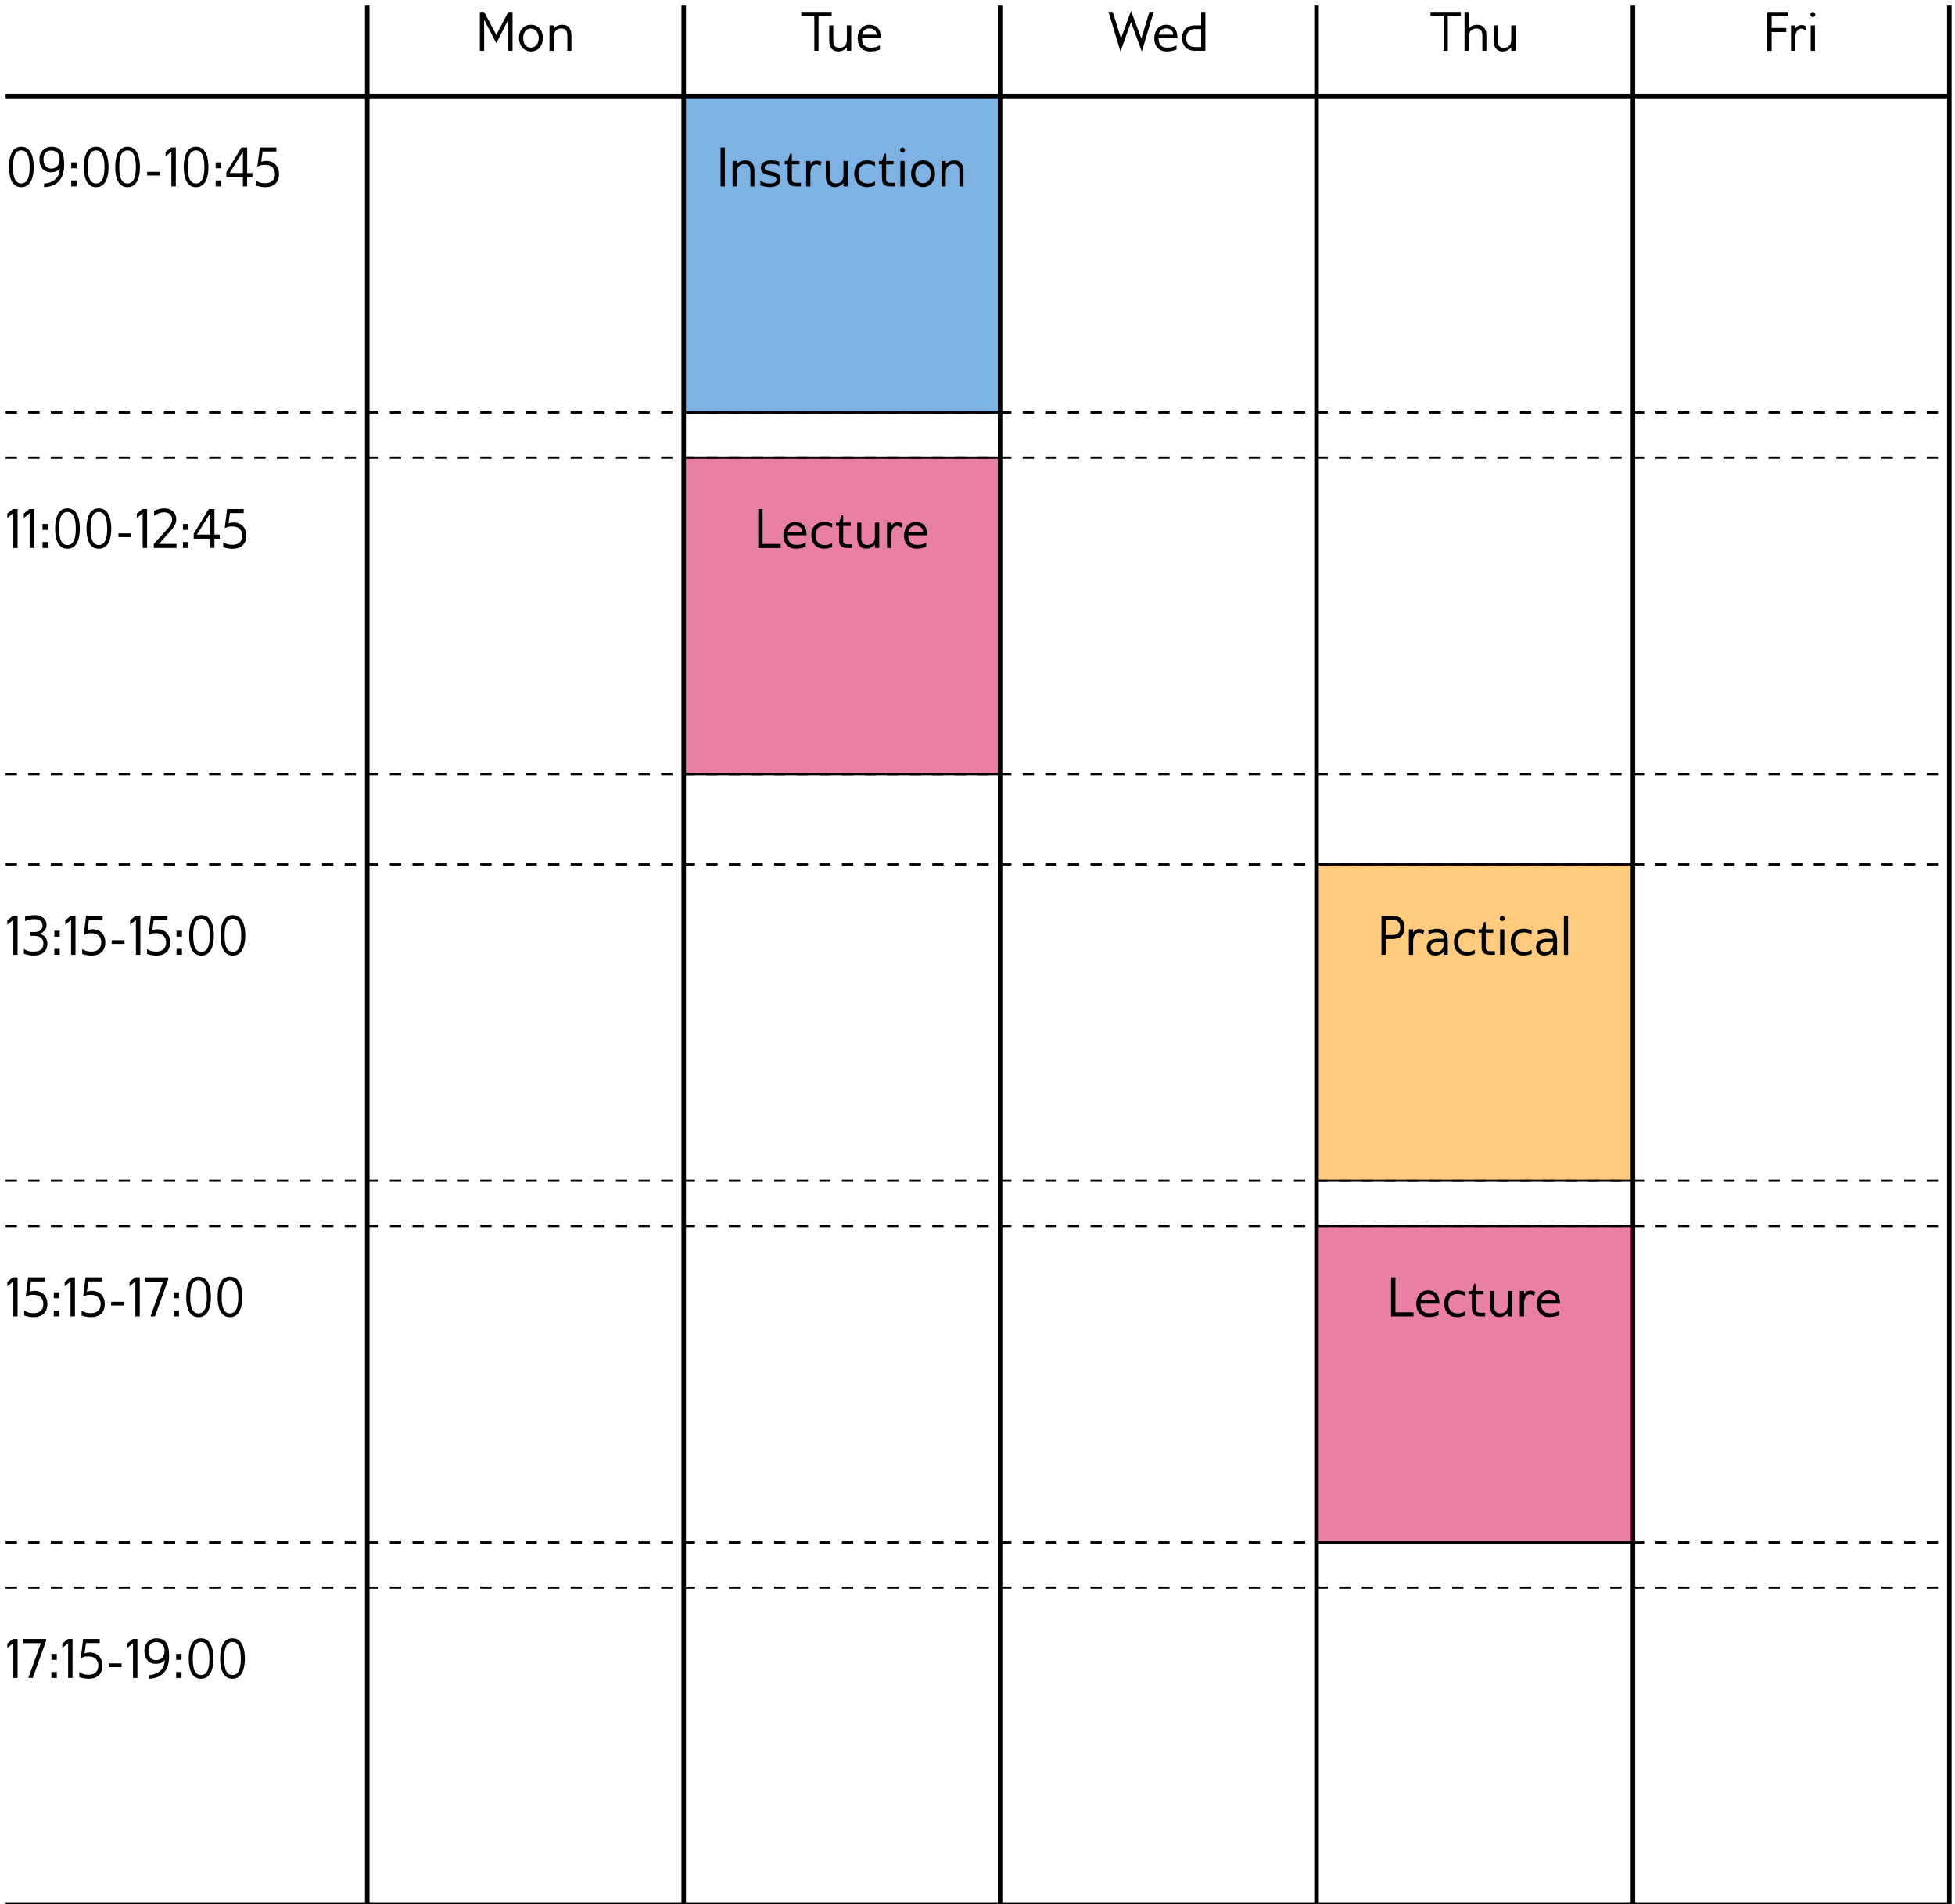
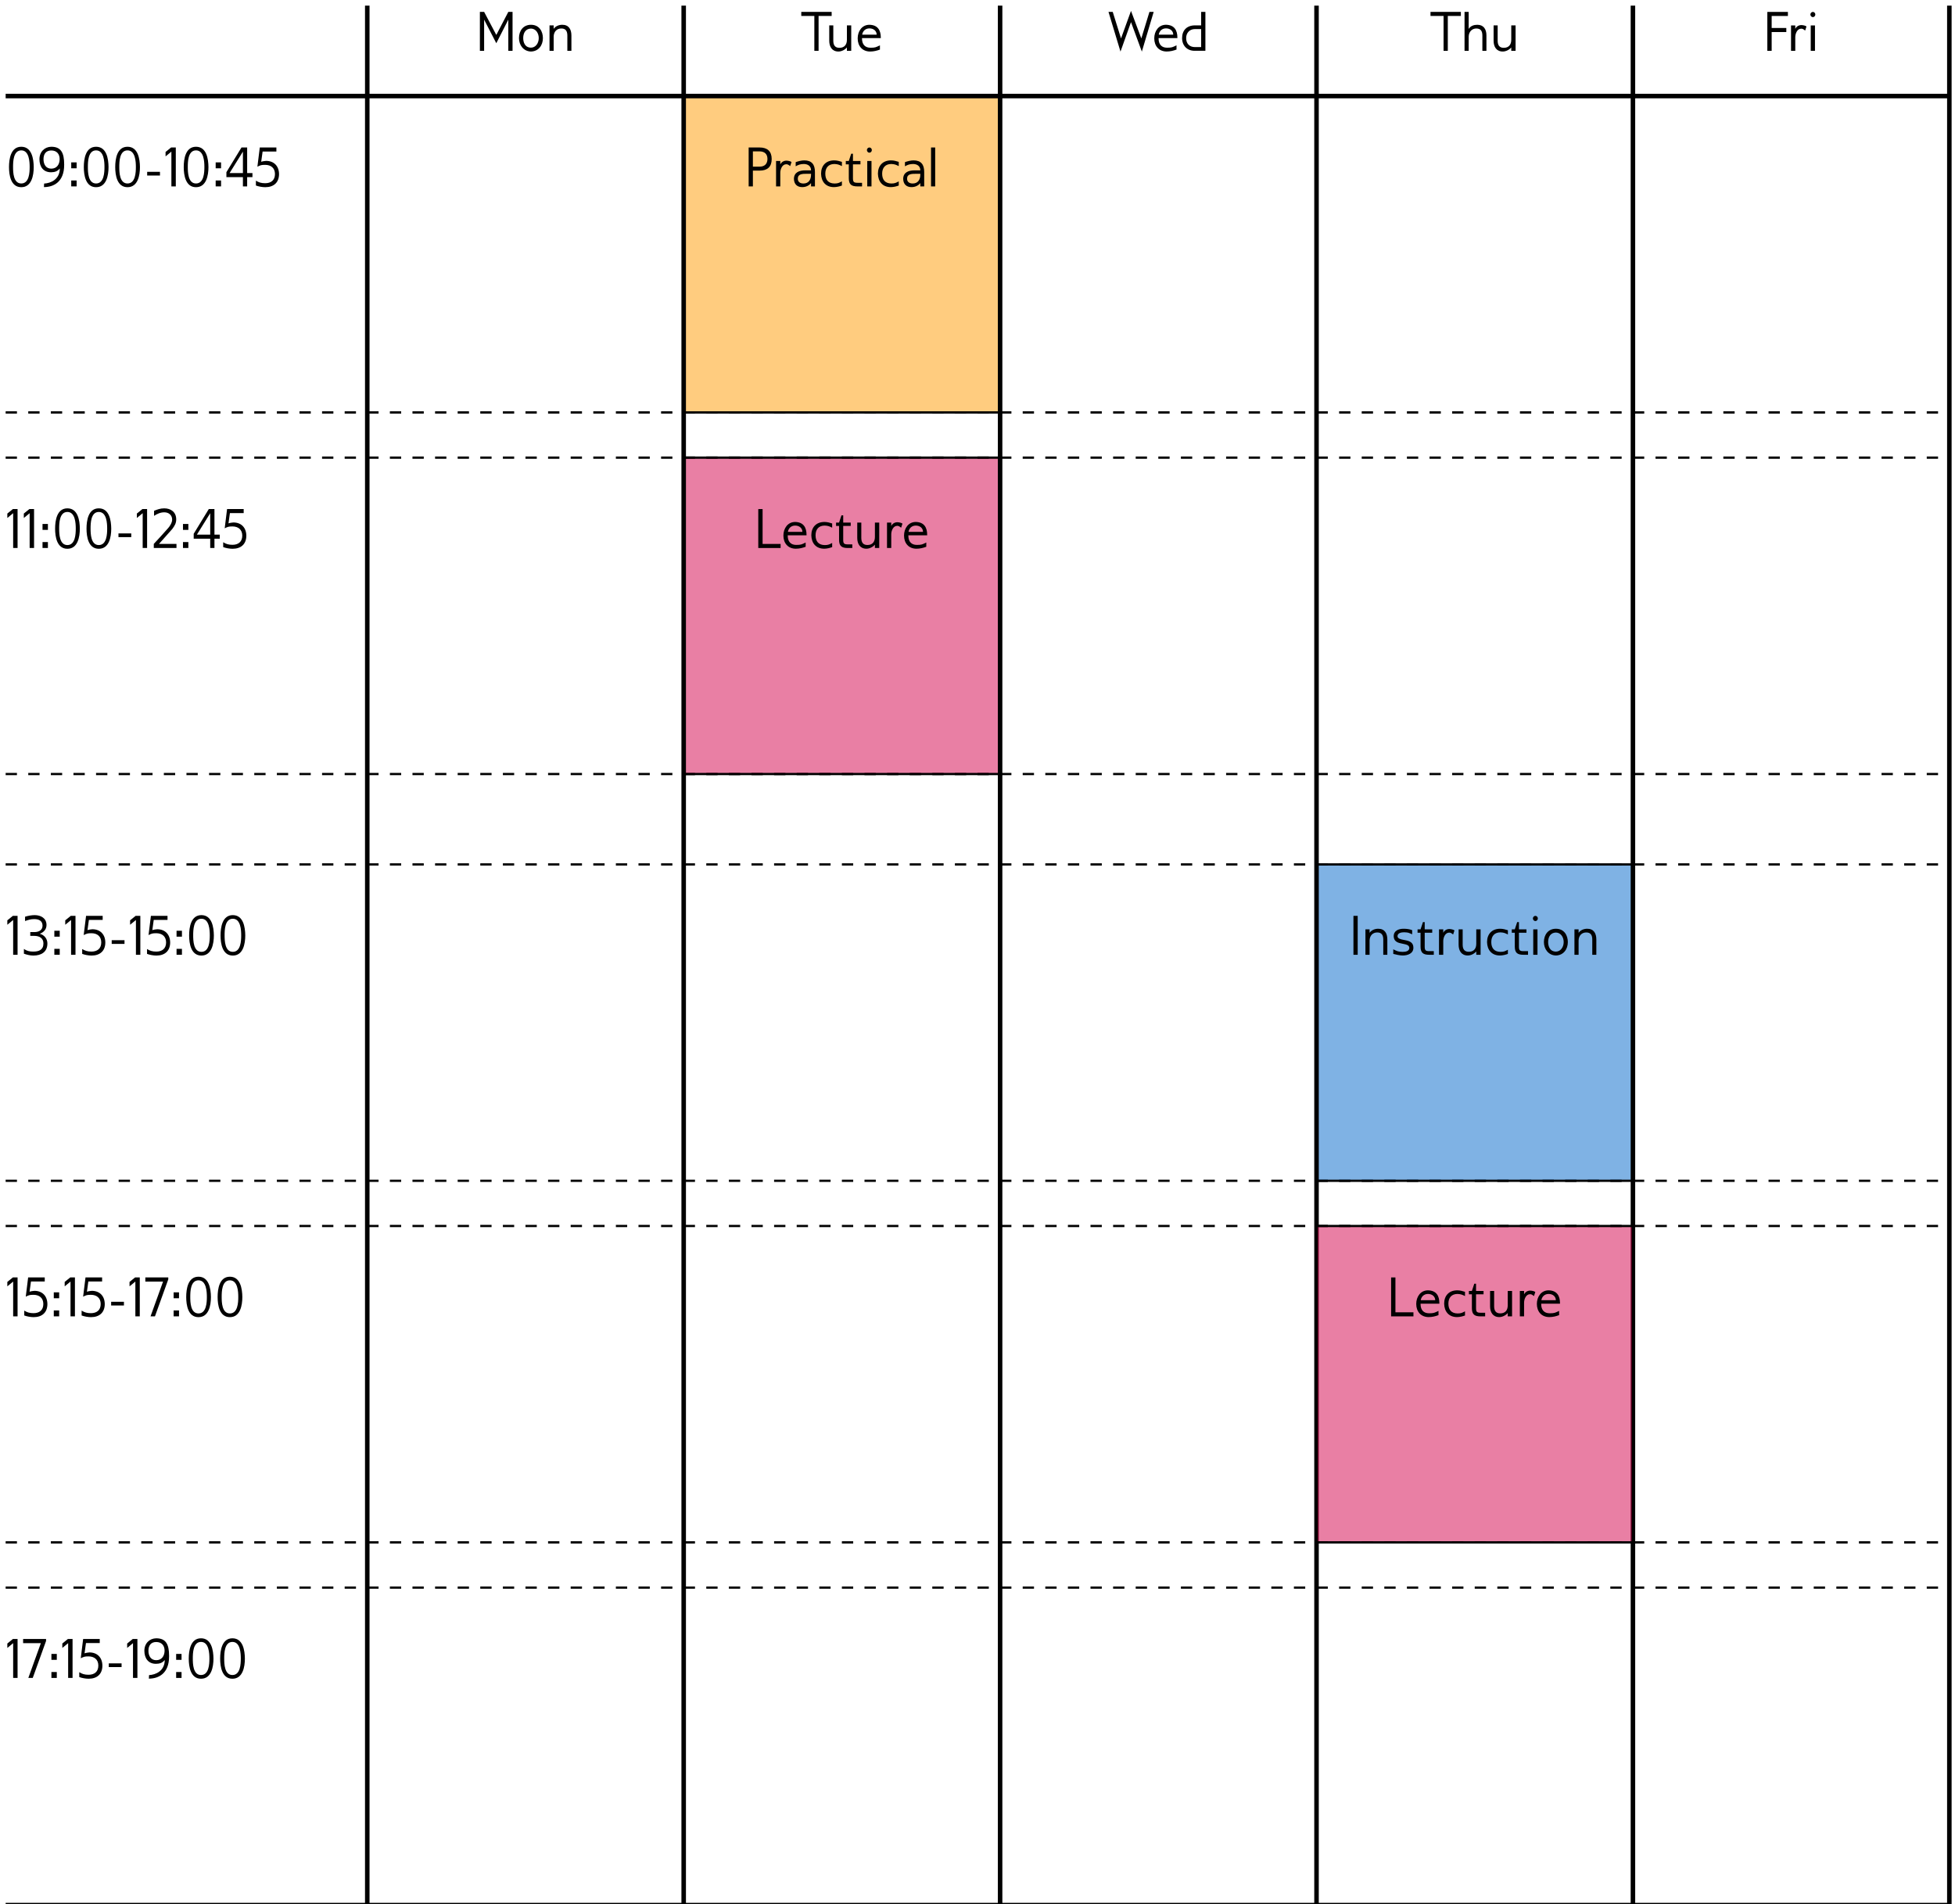
<svg xmlns="http://www.w3.org/2000/svg" xmlns:xlink="http://www.w3.org/1999/xlink" width="346pt" height="337pt" viewBox="0 0 346 337" version="1.1">
  <defs>
    <g>
      <symbol overflow="visible" id="glyph0-0">
        <path style="stroke:none;" d="M 0 0 L 4.984 0 L 4.984 -6.984 L 0 -6.984 Z M 2.5 -3.938 L 0.797 -6.484 L 4.188 -6.484 Z M 2.797 -3.484 L 4.484 -6.031 L 4.484 -0.953 Z M 0.797 -0.5 L 2.5 -3.047 L 4.188 -0.5 Z M 0.5 -6.031 L 2.188 -3.484 L 0.5 -0.953 Z M 0.5 -6.031 " />
      </symbol>
      <symbol overflow="visible" id="glyph0-1">
        <path style="stroke:none;" d="M 4.969 -3.422 C 4.953 -4.891 4.625 -7.016 2.766 -7.016 C 0.906 -7.016 0.594 -4.859 0.594 -3.422 C 0.594 -1.969 0.922 0.141 2.766 0.141 C 4.609 0.141 4.969 -1.969 4.969 -3.422 Z M 4.25 -3.422 C 4.25 -2.469 4.172 -0.516 2.766 -0.516 C 1.359 -0.516 1.312 -2.5 1.312 -3.422 C 1.312 -4.359 1.344 -6.375 2.766 -6.375 C 4.172 -6.375 4.25 -4.344 4.25 -3.422 Z M 4.25 -3.422 " />
      </symbol>
      <symbol overflow="visible" id="glyph0-2">
        <path style="stroke:none;" d="M 4.797 -3.797 L 4.797 -3.906 C 4.797 -5.953 4.234 -7.016 2.516 -7.016 C 1.344 -7 0.422 -6.125 0.422 -4.812 C 0.422 -3.5 1.094 -2.5 2.469 -2.5 C 3.109 -2.516 3.562 -2.625 4.031 -3.172 C 4 -1.203 2.406 -0.562 1.25 -0.5 L 1.219 0.125 C 2.906 0.125 4.797 -0.766 4.797 -3.797 Z M 4 -4.812 C 3.984 -3.875 3.484 -3.141 2.516 -3.141 C 1.578 -3.141 1.141 -3.891 1.141 -4.812 C 1.141 -5.734 1.578 -6.359 2.516 -6.359 C 3.453 -6.359 4 -5.766 4 -4.812 Z M 4 -4.812 " />
      </symbol>
      <symbol overflow="visible" id="glyph0-3">
        <path style="stroke:none;" d="M 1.641 -3.203 L 1.641 -4.25 L 0.688 -4.25 L 0.688 -3.203 Z M 1.641 0 L 1.641 -1.047 L 0.688 -1.047 L 0.688 0 Z M 1.641 0 " />
      </symbol>
      <symbol overflow="visible" id="glyph0-4">
        <path style="stroke:none;" d="M 2.953 -1.922 L 2.953 -2.578 L 0.688 -2.578 L 0.688 -1.922 Z M 2.953 -1.922 " />
      </symbol>
      <symbol overflow="visible" id="glyph0-5">
        <path style="stroke:none;" d="M 2.109 0 L 2.109 -6.891 L 1.281 -6.891 L 0.297 -6.094 L 0.297 -5.312 L 1.328 -6.156 L 1.328 0 Z M 2.109 0 " />
      </symbol>
      <symbol overflow="visible" id="glyph0-6">
        <path style="stroke:none;" d="M 4.875 -1.641 L 4.875 -2.359 L 3.938 -2.359 L 3.938 -6.891 L 2.938 -6.891 L 0.266 -2.516 L 0.266 -1.641 L 3.188 -1.641 L 3.188 0 L 3.938 0 L 3.938 -1.641 Z M 3.188 -2.359 L 0.828 -2.359 L 3.188 -6.156 Z M 3.188 -2.359 " />
      </symbol>
      <symbol overflow="visible" id="glyph0-7">
        <path style="stroke:none;" d="M 4.469 -2.188 C 4.453 -3.594 3.578 -4.516 2.172 -4.516 C 1.984 -4.5 1.562 -4.453 1.312 -4.359 L 1.562 -6.172 L 4 -6.172 L 4 -6.891 L 1.062 -6.891 L 0.641 -3.484 C 1.188 -3.75 1.312 -3.812 2.016 -3.812 C 3.031 -3.812 3.75 -3.25 3.75 -2.188 C 3.75 -1.094 3.047 -0.562 2.016 -0.562 C 1.328 -0.562 0.875 -0.703 0.375 -1.016 L 0.375 -0.156 C 0.828 0.016 1.5 0.141 2.031 0.141 C 3.516 0.141 4.469 -0.672 4.469 -2.188 Z M 4.469 -2.188 " />
      </symbol>
      <symbol overflow="visible" id="glyph0-8">
        <path style="stroke:none;" d="M 4.391 0 L 4.391 -0.719 L 1.297 -0.719 L 3.656 -3.375 C 4.047 -3.922 4.344 -4.344 4.344 -5.062 C 4.344 -6.344 3.406 -7.016 2.219 -7.016 C 1.547 -7.016 0.984 -6.812 0.422 -6.578 L 0.422 -5.688 C 0.984 -6.047 1.547 -6.312 2.234 -6.312 C 3.016 -6.312 3.625 -5.828 3.625 -5.016 C 3.625 -4.469 3.188 -3.797 2.828 -3.422 C 2.719 -3.266 0.547 -0.891 0.375 -0.719 L 0.375 0 Z M 4.391 0 " />
      </symbol>
      <symbol overflow="visible" id="glyph0-9">
        <path style="stroke:none;" d="M 4.469 -2 C 4.469 -2.766 4 -3.469 3.125 -3.719 C 3.875 -4 4.312 -4.547 4.312 -5.266 C 4.312 -6.469 3.312 -7.016 2.219 -7.016 C 1.672 -7.016 1 -6.891 0.516 -6.734 L 0.516 -5.969 C 1.047 -6.156 1.5 -6.312 2.141 -6.312 C 2.953 -6.312 3.609 -6.016 3.609 -5.141 C 3.594 -4.344 2.953 -4.016 2.172 -4.016 L 1.438 -4.016 L 1.438 -3.344 L 2.141 -3.344 C 3.047 -3.344 3.766 -2.953 3.766 -2 C 3.766 -0.875 2.984 -0.562 1.969 -0.562 C 1.25 -0.562 0.812 -0.688 0.312 -1.031 L 0.312 -0.188 C 0.812 -0.016 1.391 0.141 1.984 0.141 C 3.375 0.141 4.469 -0.484 4.469 -2 Z M 4.469 -2 " />
      </symbol>
      <symbol overflow="visible" id="glyph0-10">
        <path style="stroke:none;" d="M 4.234 -6.547 L 4.234 -6.891 L 0.172 -6.891 L 0.172 -6.156 L 3.312 -6.156 L 1.094 0 L 1.875 0 Z M 4.234 -6.547 " />
      </symbol>
      <symbol overflow="visible" id="glyph0-11">
        <path style="stroke:none;" d="M 4.328 -6.172 L 4.328 -6.891 L 0.688 -6.891 L 0.688 0 L 1.453 0 L 1.453 -3.328 L 4.047 -3.328 L 4.047 -4.047 L 1.453 -4.047 L 1.453 -6.172 Z M 4.328 -6.172 " />
      </symbol>
      <symbol overflow="visible" id="glyph0-12">
        <path style="stroke:none;" d="M 3.188 -3.594 L 3.422 -4.312 C 3.312 -4.438 2.828 -4.562 2.5 -4.562 C 2.031 -4.547 1.641 -4.312 1.438 -3.891 L 1.438 -4.5 L 0.688 -4.5 L 0.688 0 L 1.438 0 L 1.438 -2.375 C 1.438 -2.391 1.438 -2.406 1.438 -2.406 C 1.438 -3.062 1.781 -3.922 2.484 -3.922 L 2.531 -3.922 C 2.766 -3.922 2.953 -3.781 3.188 -3.594 Z M 3.188 -3.594 " />
      </symbol>
      <symbol overflow="visible" id="glyph0-13">
        <path style="stroke:none;" d="M 1.438 0 L 1.438 -4.5 L 0.688 -4.5 L 0.688 0 Z M 1.062 -6.891 C 0.828 -6.891 0.625 -6.672 0.625 -6.438 C 0.625 -6.188 0.828 -5.969 1.062 -5.969 C 1.312 -5.969 1.5 -6.188 1.5 -6.438 C 1.5 -6.672 1.312 -6.891 1.062 -6.891 Z M 1.062 -6.891 " />
      </symbol>
      <symbol overflow="visible" id="glyph1-0">
        <path style="stroke:none;" d="M 0 0 L 4.984 0 L 4.984 -6.984 L 0 -6.984 Z M 2.5 -3.938 L 0.797 -6.484 L 4.188 -6.484 Z M 2.797 -3.484 L 4.484 -6.031 L 4.484 -0.953 Z M 0.797 -0.5 L 2.5 -3.047 L 4.188 -0.5 Z M 0.5 -6.031 L 2.188 -3.484 L 0.5 -0.953 Z M 0.5 -6.031 " />
      </symbol>
      <symbol overflow="visible" id="glyph1-1">
        <path style="stroke:none;" d="M 6.469 0 L 6.469 -6.891 L 5.719 -6.891 L 3.594 -2.812 L 1.438 -6.891 L 0.688 -6.891 L 0.688 0 L 1.438 0 L 1.438 -5.516 L 3.594 -1.344 L 5.719 -5.516 L 5.719 0 Z M 6.469 0 " />
      </symbol>
      <symbol overflow="visible" id="glyph1-2">
        <path style="stroke:none;" d="M 4.688 -2.25 C 4.688 -3.391 4.078 -4.609 2.578 -4.609 C 1.219 -4.609 0.453 -3.562 0.453 -2.25 C 0.453 -1.016 1.25 0.094 2.578 0.125 C 3.922 0.094 4.688 -0.984 4.688 -2.25 Z M 3.953 -2.25 C 3.953 -1.359 3.406 -0.562 2.578 -0.562 C 1.453 -0.578 1.203 -1.578 1.203 -2.266 C 1.203 -3.172 1.641 -3.922 2.578 -3.938 C 3.453 -3.922 3.953 -3.109 3.953 -2.25 Z M 3.953 -2.25 " />
      </symbol>
      <symbol overflow="visible" id="glyph1-3">
        <path style="stroke:none;" d="M 4.562 0 L 4.562 -2.719 C 4.562 -3.781 4.109 -4.609 2.953 -4.609 C 2.375 -4.609 1.781 -4.391 1.422 -3.891 L 1.422 -4.5 L 0.688 -4.5 L 0.688 0 L 1.422 0 L 1.422 -2.547 C 1.453 -3.406 1.984 -3.953 2.781 -3.953 C 3.562 -3.953 3.844 -3.484 3.844 -2.688 L 3.844 0 Z M 4.562 0 " />
      </symbol>
      <symbol overflow="visible" id="glyph1-4">
        <path style="stroke:none;" d="M 5.469 -6.172 L 5.469 -6.891 L 0.094 -6.891 L 0.094 -6.172 L 2.406 -6.172 L 2.406 0 L 3.156 0 L 3.156 -6.172 Z M 5.469 -6.172 " />
      </symbol>
      <symbol overflow="visible" id="glyph1-5">
        <path style="stroke:none;" d="M 4.531 0 L 4.531 -4.5 L 3.766 -4.5 L 3.766 -1.953 C 3.766 -1.109 3.344 -0.531 2.438 -0.531 C 1.641 -0.531 1.359 -1.031 1.359 -1.797 L 1.359 -4.5 L 0.641 -4.5 L 0.641 -1.781 C 0.641 -0.719 1.141 0.125 2.266 0.125 C 2.844 0.125 3.438 -0.203 3.766 -0.594 L 3.766 0 Z M 4.531 0 " />
      </symbol>
      <symbol overflow="visible" id="glyph1-6">
        <path style="stroke:none;" d="M 4.547 -2.25 L 4.547 -2.328 C 4.547 -3.625 4.016 -4.578 2.531 -4.609 C 1.203 -4.609 0.453 -3.453 0.453 -2.203 C 0.453 -0.844 1.281 0.125 2.656 0.125 C 3.281 0.125 3.844 -0.016 4.391 -0.219 L 4.391 -0.969 C 3.672 -0.625 3.562 -0.547 2.719 -0.547 C 1.781 -0.547 1.219 -1.109 1.219 -2.172 L 1.219 -2.25 Z M 3.812 -2.859 L 1.25 -2.859 C 1.344 -3.453 1.781 -3.969 2.531 -3.969 C 3.312 -3.969 3.812 -3.484 3.812 -2.859 Z M 3.812 -2.859 " />
      </symbol>
      <symbol overflow="visible" id="glyph1-7">
        <path style="stroke:none;" d="M 4.562 0 L 4.562 -2.734 C 4.562 -3.781 4.094 -4.609 2.953 -4.609 C 2.344 -4.609 1.766 -4.422 1.422 -3.875 L 1.422 -6.891 L 0.688 -6.891 L 0.688 0 L 1.422 0 L 1.422 -2.547 C 1.453 -3.406 2.031 -3.953 2.781 -3.953 C 3.578 -3.938 3.844 -3.484 3.844 -2.688 L 3.844 0 Z M 4.562 0 " />
      </symbol>
      <symbol overflow="visible" id="glyph1-8">
-         <path style="stroke:none;" d="M 1.438 0 L 1.438 -6.891 L 0.688 -6.891 L 0.688 0 Z M 1.438 0 " />
+         <path style="stroke:none;" d="M 4.766 -4.844 C 4.766 -6.234 3.984 -6.891 2.625 -6.891 L 0.688 -6.891 L 0.688 0 L 1.438 0 L 1.438 -2.797 L 2.625 -2.797 C 3.984 -2.797 4.766 -3.438 4.766 -4.844 Z M 4.016 -4.844 C 4 -3.984 3.516 -3.5 2.625 -3.5 L 1.438 -3.5 L 1.438 -6.203 L 2.625 -6.203 C 3.484 -6.188 4.016 -5.766 4.016 -4.844 Z M 4.016 -4.844 " />
      </symbol>
      <symbol overflow="visible" id="glyph1-9">
-         <path style="stroke:none;" d="M 3.984 -1.25 C 3.984 -2.141 3.375 -2.422 2.562 -2.578 L 2.25 -2.641 C 1.812 -2.734 1.172 -2.828 1.172 -3.312 C 1.203 -3.875 1.859 -3.984 2.359 -3.984 C 3.156 -3.953 3.094 -3.906 3.766 -3.625 L 3.766 -4.359 C 3.344 -4.531 2.812 -4.609 2.266 -4.609 C 1.375 -4.609 0.5 -4.281 0.5 -3.281 C 0.516 -2.469 1.062 -2.156 1.812 -2.016 L 2.094 -1.953 C 2.641 -1.828 3.266 -1.766 3.266 -1.188 C 3.234 -0.625 2.594 -0.516 2.094 -0.516 C 1.266 -0.531 1.141 -0.625 0.422 -0.969 L 0.422 -0.156 C 0.844 -0.047 1.578 0.125 2.078 0.125 C 2.953 0.125 3.984 -0.203 3.984 -1.25 Z M 3.984 -1.25 " />
+         <path style="stroke:none;" d="M 3.188 -3.594 L 3.422 -4.312 C 3.312 -4.438 2.828 -4.562 2.5 -4.562 C 2.031 -4.547 1.641 -4.312 1.438 -3.891 L 1.438 -4.5 L 0.688 -4.5 L 0.688 0 L 1.438 0 L 1.438 -2.375 C 1.438 -2.391 1.438 -2.406 1.438 -2.406 C 1.438 -3.062 1.781 -3.922 2.484 -3.922 L 2.531 -3.922 C 2.766 -3.922 2.953 -3.781 3.188 -3.594 Z M 3.188 -3.594 " />
      </symbol>
      <symbol overflow="visible" id="glyph1-10">
+         <path style="stroke:none;" d="M 4.141 0 L 4.141 -2.562 C 4.141 -3.859 3.594 -4.609 2.25 -4.609 C 1.766 -4.609 1.172 -4.453 0.734 -4.297 L 0.734 -3.562 C 1.188 -3.812 1.562 -3.969 2.188 -3.969 C 2.906 -3.953 3.453 -3.594 3.453 -2.844 L 2.422 -2.844 C 1.359 -2.844 0.422 -2.484 0.422 -1.312 C 0.453 -0.406 0.984 0.125 1.891 0.125 C 2.531 0.125 3.109 -0.141 3.453 -0.594 L 3.453 0 Z M 3.453 -2.094 C 3.453 -1.219 3.047 -0.516 2.109 -0.516 C 1.562 -0.516 1.109 -0.766 1.109 -1.359 C 1.109 -2.234 1.938 -2.234 2.719 -2.234 L 3.453 -2.234 Z M 3.453 -2.094 " />
+       </symbol>
+       <symbol overflow="visible" id="glyph1-11">
+         <path style="stroke:none;" d="M 4.141 -0.156 L 4.141 -0.891 C 3.656 -0.641 3.453 -0.516 2.828 -0.516 C 1.734 -0.531 1.203 -1.172 1.203 -2.25 C 1.203 -3.297 1.75 -3.969 2.828 -3.969 C 3.422 -3.938 3.641 -3.844 4.141 -3.594 L 4.141 -4.344 C 3.734 -4.469 3.297 -4.609 2.781 -4.609 C 1.312 -4.609 0.453 -3.672 0.453 -2.25 C 0.484 -0.844 1.281 0.125 2.734 0.125 C 3.234 0.125 3.766 -0.016 4.141 -0.156 Z M 4.141 -0.156 " />
+       </symbol>
+       <symbol overflow="visible" id="glyph1-12">
        <path style="stroke:none;" d="M 3.203 0 L 3.203 -0.641 L 2.422 -0.641 C 1.719 -0.641 1.594 -0.812 1.594 -1.469 L 1.594 -3.906 L 2.922 -3.906 L 2.922 -4.5 L 1.594 -4.5 L 1.594 -5.781 L 1.281 -5.781 L 0.859 -4.5 L 0.328 -4.5 L 0.328 -3.906 L 0.859 -3.906 L 0.859 -1.469 C 0.859 -0.344 1.312 0 2.422 0 Z M 3.203 0 " />
-       </symbol>
-       <symbol overflow="visible" id="glyph1-11">
-         <path style="stroke:none;" d="M 3.188 -3.594 L 3.422 -4.312 C 3.312 -4.438 2.828 -4.562 2.5 -4.562 C 2.031 -4.547 1.641 -4.312 1.438 -3.891 L 1.438 -4.5 L 0.688 -4.5 L 0.688 0 L 1.438 0 L 1.438 -2.375 C 1.438 -2.391 1.438 -2.406 1.438 -2.406 C 1.438 -3.062 1.781 -3.922 2.484 -3.922 L 2.531 -3.922 C 2.766 -3.922 2.953 -3.781 3.188 -3.594 Z M 3.188 -3.594 " />
-       </symbol>
-       <symbol overflow="visible" id="glyph1-12">
-         <path style="stroke:none;" d="M 4.141 -0.156 L 4.141 -0.891 C 3.656 -0.641 3.453 -0.516 2.828 -0.516 C 1.734 -0.531 1.203 -1.172 1.203 -2.25 C 1.203 -3.297 1.75 -3.969 2.828 -3.969 C 3.422 -3.938 3.641 -3.844 4.141 -3.594 L 4.141 -4.344 C 3.734 -4.469 3.297 -4.609 2.781 -4.609 C 1.312 -4.609 0.453 -3.672 0.453 -2.25 C 0.484 -0.844 1.281 0.125 2.734 0.125 C 3.234 0.125 3.766 -0.016 4.141 -0.156 Z M 4.141 -0.156 " />
      </symbol>
      <symbol overflow="visible" id="glyph1-13">
        <path style="stroke:none;" d="M 1.438 0 L 1.438 -4.5 L 0.688 -4.5 L 0.688 0 Z M 1.062 -6.891 C 0.828 -6.891 0.625 -6.672 0.625 -6.438 C 0.625 -6.188 0.828 -5.969 1.062 -5.969 C 1.312 -5.969 1.5 -6.188 1.5 -6.438 C 1.5 -6.672 1.312 -6.891 1.062 -6.891 Z M 1.062 -6.891 " />
      </symbol>
      <symbol overflow="visible" id="glyph1-14">
+         <path style="stroke:none;" d="M 1.312 -6.891 L 0.578 -6.891 L 0.578 0 L 1.312 0 Z M 1.312 -6.891 " />
+       </symbol>
+       <symbol overflow="visible" id="glyph1-15">
        <path style="stroke:none;" d="M 4.641 0 L 4.641 -0.719 L 1.453 -0.719 L 1.453 -6.891 L 0.688 -6.891 L 0.688 0 Z M 4.641 0 " />
      </symbol>
-       <symbol overflow="visible" id="glyph1-15">
-         <path style="stroke:none;" d="M 4.766 -4.844 C 4.766 -6.234 3.984 -6.891 2.625 -6.891 L 0.688 -6.891 L 0.688 0 L 1.438 0 L 1.438 -2.797 L 2.625 -2.797 C 3.984 -2.797 4.766 -3.438 4.766 -4.844 Z M 4.016 -4.844 C 4 -3.984 3.516 -3.5 2.625 -3.5 L 1.438 -3.5 L 1.438 -6.203 L 2.625 -6.203 C 3.484 -6.188 4.016 -5.766 4.016 -4.844 Z M 4.016 -4.844 " />
-       </symbol>
      <symbol overflow="visible" id="glyph1-16">
-         <path style="stroke:none;" d="M 4.141 0 L 4.141 -2.562 C 4.141 -3.859 3.594 -4.609 2.25 -4.609 C 1.766 -4.609 1.172 -4.453 0.734 -4.297 L 0.734 -3.562 C 1.188 -3.812 1.562 -3.969 2.188 -3.969 C 2.906 -3.953 3.453 -3.594 3.453 -2.844 L 2.422 -2.844 C 1.359 -2.844 0.422 -2.484 0.422 -1.312 C 0.453 -0.406 0.984 0.125 1.891 0.125 C 2.531 0.125 3.109 -0.141 3.453 -0.594 L 3.453 0 Z M 3.453 -2.094 C 3.453 -1.219 3.047 -0.516 2.109 -0.516 C 1.562 -0.516 1.109 -0.766 1.109 -1.359 C 1.109 -2.234 1.938 -2.234 2.719 -2.234 L 3.453 -2.234 Z M 3.453 -2.094 " />
+         <path style="stroke:none;" d="M 1.438 0 L 1.438 -6.891 L 0.688 -6.891 L 0.688 0 Z M 1.438 0 " />
      </symbol>
      <symbol overflow="visible" id="glyph1-17">
-         <path style="stroke:none;" d="M 1.312 -6.891 L 0.578 -6.891 L 0.578 0 L 1.312 0 Z M 1.312 -6.891 " />
+         <path style="stroke:none;" d="M 3.984 -1.25 C 3.984 -2.141 3.375 -2.422 2.562 -2.578 L 2.25 -2.641 C 1.812 -2.734 1.172 -2.828 1.172 -3.312 C 1.203 -3.875 1.859 -3.984 2.359 -3.984 C 3.156 -3.953 3.094 -3.906 3.766 -3.625 L 3.766 -4.359 C 3.344 -4.531 2.812 -4.609 2.266 -4.609 C 1.375 -4.609 0.5 -4.281 0.5 -3.281 C 0.516 -2.469 1.062 -2.156 1.812 -2.016 L 2.094 -1.953 C 2.641 -1.828 3.266 -1.766 3.266 -1.188 C 3.234 -0.625 2.594 -0.516 2.094 -0.516 C 1.266 -0.531 1.141 -0.625 0.422 -0.969 L 0.422 -0.156 C 0.844 -0.047 1.578 0.125 2.078 0.125 C 2.953 0.125 3.984 -0.203 3.984 -1.25 Z M 3.984 -1.25 " />
      </symbol>
      <symbol overflow="visible" id="glyph2-0">
        <path style="stroke:none;" d="M 0 0 L 4.984 0 L 4.984 -6.984 L 0 -6.984 Z M 2.5 -3.938 L 0.797 -6.484 L 4.188 -6.484 Z M 2.797 -3.484 L 4.484 -6.031 L 4.484 -0.953 Z M 0.797 -0.5 L 2.5 -3.047 L 4.188 -0.5 Z M 0.5 -6.031 L 2.188 -3.484 L 0.5 -0.953 Z M 0.5 -6.031 " />
      </symbol>
      <symbol overflow="visible" id="glyph2-1">
        <path style="stroke:none;" d="M 8.203 -6.891 L 7.453 -6.891 L 6.016 -2.188 L 4.188 -7.062 L 2.422 -2.188 L 0.953 -6.891 L 0.203 -6.891 L 2.328 0.141 L 4.188 -5.078 L 6.109 0.141 Z M 8.203 -6.891 " />
      </symbol>
      <symbol overflow="visible" id="glyph2-2">
        <path style="stroke:none;" d="M 4.547 -2.25 L 4.547 -2.328 C 4.547 -3.625 4.016 -4.578 2.531 -4.609 C 1.203 -4.609 0.453 -3.453 0.453 -2.203 C 0.453 -0.844 1.281 0.125 2.656 0.125 C 3.281 0.125 3.844 -0.016 4.391 -0.219 L 4.391 -0.969 C 3.672 -0.625 3.562 -0.547 2.719 -0.547 C 1.781 -0.547 1.219 -1.109 1.219 -2.172 L 1.219 -2.25 Z M 3.812 -2.859 L 1.25 -2.859 C 1.344 -3.453 1.781 -3.969 2.531 -3.969 C 3.312 -3.969 3.812 -3.484 3.812 -2.859 Z M 3.812 -2.859 " />
      </symbol>
      <symbol overflow="visible" id="glyph2-3">
        <path style="stroke:none;" d="M 0.438 -2.25 C 0.438 -0.922 1.312 0 2.656 0 L 4.562 0 L 4.562 -6.891 L 3.812 -6.891 L 3.812 -4.5 L 2.719 -4.5 C 1.25 -4.5 0.438 -3.594 0.438 -2.25 Z M 1.156 -2.25 C 1.156 -3.125 1.719 -3.844 2.719 -3.844 L 3.812 -3.844 L 3.812 -0.656 L 2.719 -0.656 C 1.734 -0.656 1.156 -1.281 1.156 -2.25 Z M 1.156 -2.25 " />
      </symbol>
    </g>
  </defs>
-   <g id="surface5203">
+   <g id="surface4570">
    <path style="fill:none;stroke-width:0.4;stroke-linecap:butt;stroke-linejoin:round;stroke:rgb(0%,0%,0%);stroke-opacity:1;stroke-dasharray:2,2;stroke-miterlimit:10;" d="M 64 648 L 408 648 " transform="matrix(1,0,0,-1,-63,721)" />
    <path style="fill:none;stroke-width:0.4;stroke-linecap:butt;stroke-linejoin:round;stroke:rgb(0%,0%,0%);stroke-opacity:1;stroke-dasharray:2,2;stroke-miterlimit:10;" d="M 64 640 L 408 640 " transform="matrix(1,0,0,-1,-63,721)" />
    <path style="fill:none;stroke-width:0.4;stroke-linecap:butt;stroke-linejoin:round;stroke:rgb(0%,0%,0%);stroke-opacity:1;stroke-dasharray:2,2;stroke-miterlimit:10;" d="M 64 584 L 408 584 " transform="matrix(1,0,0,-1,-63,721)" />
    <path style="fill:none;stroke-width:0.4;stroke-linecap:butt;stroke-linejoin:round;stroke:rgb(0%,0%,0%);stroke-opacity:1;stroke-dasharray:2,2;stroke-miterlimit:10;" d="M 64 568 L 408 568 " transform="matrix(1,0,0,-1,-63,721)" />
    <path style="fill:none;stroke-width:0.4;stroke-linecap:butt;stroke-linejoin:round;stroke:rgb(0%,0%,0%);stroke-opacity:1;stroke-dasharray:2,2;stroke-miterlimit:10;" d="M 64 512 L 408 512 " transform="matrix(1,0,0,-1,-63,721)" />
    <path style="fill:none;stroke-width:0.4;stroke-linecap:butt;stroke-linejoin:round;stroke:rgb(0%,0%,0%);stroke-opacity:1;stroke-dasharray:2,2;stroke-miterlimit:10;" d="M 64 504 L 408 504 " transform="matrix(1,0,0,-1,-63,721)" />
    <path style="fill:none;stroke-width:0.4;stroke-linecap:butt;stroke-linejoin:round;stroke:rgb(0%,0%,0%);stroke-opacity:1;stroke-dasharray:2,2;stroke-miterlimit:10;" d="M 64 448 L 408 448 " transform="matrix(1,0,0,-1,-63,721)" />
    <path style="fill:none;stroke-width:0.4;stroke-linecap:butt;stroke-linejoin:round;stroke:rgb(0%,0%,0%);stroke-opacity:1;stroke-dasharray:2,2;stroke-miterlimit:10;" d="M 64 440 L 408 440 " transform="matrix(1,0,0,-1,-63,721)" />
    <path style="fill:none;stroke-width:0.4;stroke-linecap:butt;stroke-linejoin:round;stroke:rgb(0%,0%,0%);stroke-opacity:1;stroke-miterlimit:10;" d="M 64 384 L 408 384 " transform="matrix(1,0,0,-1,-63,721)" />
-     <path style="fill-rule:evenodd;fill:rgb(0%,40%,79.6%);fill-opacity:0.5;stroke-width:0.4;stroke-linecap:butt;stroke-linejoin:round;stroke:rgb(0%,0%,0%);stroke-opacity:1;stroke-miterlimit:10;" d="M 184 704 L 184 648 L 240 648 L 240 704 Z M 184 704 " transform="matrix(1,0,0,-1,-63,721)" />
-     <path style="fill-rule:evenodd;fill:rgb(100%,60.4%,0%);fill-opacity:0.5;stroke-width:0.4;stroke-linecap:butt;stroke-linejoin:round;stroke:rgb(0%,0%,0%);stroke-opacity:1;stroke-miterlimit:10;" d="M 296 568 L 296 512 L 352 512 L 352 568 Z M 296 568 " transform="matrix(1,0,0,-1,-63,721)" />
+     <path style="fill-rule:evenodd;fill:rgb(0%,40%,79.6%);fill-opacity:0.5;stroke-width:0.4;stroke-linecap:butt;stroke-linejoin:round;stroke:rgb(0%,0%,0%);stroke-opacity:1;stroke-miterlimit:10;" d="M 296 568 L 296 512 L 352 512 L 352 568 Z M 296 568 " transform="matrix(1,0,0,-1,-63,721)" />
+     <path style="fill-rule:evenodd;fill:rgb(100%,60.4%,0%);fill-opacity:0.5;stroke-width:0.4;stroke-linecap:butt;stroke-linejoin:round;stroke:rgb(0%,0%,0%);stroke-opacity:1;stroke-miterlimit:10;" d="M 184 704 L 184 648 L 240 648 L 240 704 Z M 184 704 " transform="matrix(1,0,0,-1,-63,721)" />
    <path style="fill-rule:evenodd;fill:rgb(83.6%,0%,28.9%);fill-opacity:0.5;stroke-width:0.4;stroke-linecap:butt;stroke-linejoin:round;stroke:rgb(0%,0%,0%);stroke-opacity:1;stroke-miterlimit:10;" d="M 184 640 L 184 584 L 240 584 L 240 640 Z M 184 640 " transform="matrix(1,0,0,-1,-63,721)" />
    <g style="fill:rgb(0%,0%,0%);fill-opacity:1;">
      <use xlink:href="#glyph0-1" x="1" y="32.991" />
      <use xlink:href="#glyph0-2" x="6.559" y="32.991" />
      <use xlink:href="#glyph0-3" x="11.919" y="32.991" />
      <use xlink:href="#glyph0-1" x="14.24" y="32.991" />
      <use xlink:href="#glyph0-1" x="19.799" y="32.991" />
      <use xlink:href="#glyph0-4" x="25.359" y="32.991" />
      <use xlink:href="#glyph0-5" x="29.005" y="32.991" />
      <use xlink:href="#glyph0-1" x="31.924" y="32.991" />
      <use xlink:href="#glyph0-3" x="37.483" y="32.991" />
      <use xlink:href="#glyph0-6" x="39.804" y="32.991" />
      <use xlink:href="#glyph0-7" x="44.915" y="32.991" />
    </g>
    <g style="fill:rgb(0%,0%,0%);fill-opacity:1;">
      <use xlink:href="#glyph0-5" x="1" y="96.991" />
      <use xlink:href="#glyph0-5" x="3.919" y="96.991" />
      <use xlink:href="#glyph0-3" x="6.838" y="96.991" />
      <use xlink:href="#glyph0-1" x="9.159" y="96.991" />
      <use xlink:href="#glyph0-1" x="14.719" y="96.991" />
      <use xlink:href="#glyph0-4" x="20.278" y="96.991" />
      <use xlink:href="#glyph0-5" x="23.924" y="96.991" />
      <use xlink:href="#glyph0-8" x="26.843" y="96.991" />
      <use xlink:href="#glyph0-3" x="31.695" y="96.991" />
      <use xlink:href="#glyph0-6" x="34.016" y="96.991" />
      <use xlink:href="#glyph0-7" x="39.127" y="96.991" />
    </g>
    <g style="fill:rgb(0%,0%,0%);fill-opacity:1;">
      <use xlink:href="#glyph0-5" x="1" y="168.991" />
      <use xlink:href="#glyph0-9" x="3.919" y="168.991" />
      <use xlink:href="#glyph0-3" x="8.93" y="168.991" />
      <use xlink:href="#glyph0-5" x="11.252" y="168.991" />
      <use xlink:href="#glyph0-7" x="14.171" y="168.991" />
      <use xlink:href="#glyph0-4" x="19.082" y="168.991" />
      <use xlink:href="#glyph0-5" x="22.728" y="168.991" />
      <use xlink:href="#glyph0-7" x="25.647" y="168.991" />
      <use xlink:href="#glyph0-3" x="30.559" y="168.991" />
      <use xlink:href="#glyph0-1" x="32.88" y="168.991" />
      <use xlink:href="#glyph0-1" x="38.439" y="168.991" />
    </g>
    <g style="fill:rgb(0%,0%,0%);fill-opacity:1;">
      <use xlink:href="#glyph0-5" x="1" y="232.991" />
      <use xlink:href="#glyph0-7" x="3.919" y="232.991" />
      <use xlink:href="#glyph0-3" x="8.831" y="232.991" />
      <use xlink:href="#glyph0-5" x="11.152" y="232.991" />
      <use xlink:href="#glyph0-7" x="14.071" y="232.991" />
      <use xlink:href="#glyph0-4" x="18.982" y="232.991" />
      <use xlink:href="#glyph0-5" x="22.629" y="232.991" />
      <use xlink:href="#glyph0-10" x="25.548" y="232.991" />
      <use xlink:href="#glyph0-3" x="30.041" y="232.991" />
      <use xlink:href="#glyph0-1" x="32.362" y="232.991" />
      <use xlink:href="#glyph0-1" x="37.921" y="232.991" />
    </g>
    <g style="fill:rgb(0%,0%,0%);fill-opacity:1;">
      <use xlink:href="#glyph0-5" x="1" y="296.991" />
      <use xlink:href="#glyph0-10" x="3.919" y="296.991" />
      <use xlink:href="#glyph0-3" x="8.412" y="296.991" />
      <use xlink:href="#glyph0-5" x="10.733" y="296.991" />
      <use xlink:href="#glyph0-7" x="13.653" y="296.991" />
      <use xlink:href="#glyph0-4" x="18.564" y="296.991" />
      <use xlink:href="#glyph0-5" x="22.21" y="296.991" />
      <use xlink:href="#glyph0-2" x="25.129" y="296.991" />
      <use xlink:href="#glyph0-3" x="30.489" y="296.991" />
      <use xlink:href="#glyph0-1" x="32.811" y="296.991" />
      <use xlink:href="#glyph0-1" x="38.37" y="296.991" />
    </g>
    <g style="fill:rgb(0%,0%,0%);fill-opacity:1;">
      <use xlink:href="#glyph1-1" x="84.243" y="8.995" />
      <use xlink:href="#glyph1-2" x="91.396" y="8.995" />
      <use xlink:href="#glyph1-3" x="96.567" y="8.995" />
    </g>
    <g style="fill:rgb(0%,0%,0%);fill-opacity:1;">
      <use xlink:href="#glyph1-4" x="141.718" y="8.995" />
      <use xlink:href="#glyph1-5" x="146.121" y="8.995" />
      <use xlink:href="#glyph1-6" x="151.341" y="8.995" />
    </g>
    <g style="fill:rgb(0%,0%,0%);fill-opacity:1;">
      <use xlink:href="#glyph2-1" x="195.979" y="8.991" />
      <use xlink:href="#glyph2-2" x="203.83" y="8.991" />
      <use xlink:href="#glyph2-3" x="208.771" y="8.991" />
    </g>
    <g style="fill:rgb(0%,0%,0%);fill-opacity:1;">
      <use xlink:href="#glyph1-4" x="253.079" y="8.995" />
      <use xlink:href="#glyph1-7" x="258.509" y="8.995" />
      <use xlink:href="#glyph1-5" x="263.7" y="8.995" />
    </g>
    <g style="fill:rgb(0%,0%,0%);fill-opacity:1;">
      <use xlink:href="#glyph0-11" x="312.099" y="9" />
      <use xlink:href="#glyph0-12" x="316.293" y="9" />
      <use xlink:href="#glyph0-13" x="319.78" y="9" />
    </g>
    <path style="fill:none;stroke-width:0.8;stroke-linecap:butt;stroke-linejoin:round;stroke:rgb(0%,0%,0%);stroke-opacity:1;stroke-miterlimit:10;" d="M 64 704 L 408 704 " transform="matrix(1,0,0,-1,-63,721)" />
    <path style="fill:none;stroke-width:0.8;stroke-linecap:butt;stroke-linejoin:round;stroke:rgb(0%,0%,0%);stroke-opacity:1;stroke-miterlimit:10;" d="M 128 720 L 128 384 " transform="matrix(1,0,0,-1,-63,721)" />
    <path style="fill:none;stroke-width:0.8;stroke-linecap:butt;stroke-linejoin:round;stroke:rgb(0%,0%,0%);stroke-opacity:1;stroke-miterlimit:10;" d="M 184 720 L 184 384 " transform="matrix(1,0,0,-1,-63,721)" />
    <path style="fill:none;stroke-width:0.8;stroke-linecap:butt;stroke-linejoin:round;stroke:rgb(0%,0%,0%);stroke-opacity:1;stroke-miterlimit:10;" d="M 240 720 L 240 384 " transform="matrix(1,0,0,-1,-63,721)" />
    <path style="fill:none;stroke-width:0.8;stroke-linecap:butt;stroke-linejoin:round;stroke:rgb(0%,0%,0%);stroke-opacity:1;stroke-miterlimit:10;" d="M 296 720 L 296 384 " transform="matrix(1,0,0,-1,-63,721)" />
    <path style="fill:none;stroke-width:0.8;stroke-linecap:butt;stroke-linejoin:round;stroke:rgb(0%,0%,0%);stroke-opacity:1;stroke-miterlimit:10;" d="M 352 720 L 352 384 " transform="matrix(1,0,0,-1,-63,721)" />
    <path style="fill:none;stroke-width:0.8;stroke-linecap:butt;stroke-linejoin:round;stroke:rgb(0%,0%,0%);stroke-opacity:1;stroke-miterlimit:10;" d="M 408 720 L 408 384 " transform="matrix(1,0,0,-1,-63,721)" />
    <g style="fill:rgb(0%,0%,0%);fill-opacity:1;">
-       <use xlink:href="#glyph1-8" x="126.848" y="32.995" />
-       <use xlink:href="#glyph1-3" x="128.97" y="32.995" />
-       <use xlink:href="#glyph1-9" x="134.161" y="32.995" />
-       <use xlink:href="#glyph1-10" x="138.554" y="32.995" />
-       <use xlink:href="#glyph1-11" x="141.991" y="32.995" />
-       <use xlink:href="#glyph1-5" x="145.508" y="32.995" />
-       <use xlink:href="#glyph1-12" x="150.728" y="32.995" />
-       <use xlink:href="#glyph1-10" x="155.231" y="32.995" />
-       <use xlink:href="#glyph1-13" x="158.669" y="32.995" />
-       <use xlink:href="#glyph1-2" x="160.791" y="32.995" />
-       <use xlink:href="#glyph1-3" x="165.961" y="32.995" />
-     </g>
-     <g style="fill:rgb(0%,0%,0%);fill-opacity:1;">
-       <use xlink:href="#glyph1-14" x="133.513" y="96.995" />
+       <use xlink:href="#glyph1-8" x="131.81" y="32.995" />
+       <use xlink:href="#glyph1-9" x="136.661" y="32.995" />
+       <use xlink:href="#glyph1-10" x="140.088" y="32.995" />
+       <use xlink:href="#glyph1-11" x="144.861" y="32.995" />
+       <use xlink:href="#glyph1-12" x="149.364" y="32.995" />
+       <use xlink:href="#glyph1-13" x="152.801" y="32.995" />
+       <use xlink:href="#glyph1-11" x="154.923" y="32.995" />
+       <use xlink:href="#glyph1-10" x="159.426" y="32.995" />
+       <use xlink:href="#glyph1-14" x="164.198" y="32.995" />
+     </g>
+     <g style="fill:rgb(0%,0%,0%);fill-opacity:1;">
+       <use xlink:href="#glyph1-15" x="133.513" y="96.995" />
      <use xlink:href="#glyph1-6" x="138.195" y="96.995" />
-       <use xlink:href="#glyph1-12" x="143.137" y="96.995" />
-       <use xlink:href="#glyph1-10" x="147.64" y="96.995" />
+       <use xlink:href="#glyph1-11" x="143.137" y="96.995" />
+       <use xlink:href="#glyph1-12" x="147.64" y="96.995" />
      <use xlink:href="#glyph1-5" x="151.077" y="96.995" />
-       <use xlink:href="#glyph1-11" x="156.297" y="96.995" />
+       <use xlink:href="#glyph1-9" x="156.297" y="96.995" />
      <use xlink:href="#glyph1-6" x="159.545" y="96.995" />
    </g>
    <g style="fill:rgb(0%,0%,0%);fill-opacity:1;">
-       <use xlink:href="#glyph1-15" x="243.81" y="168.995" />
-       <use xlink:href="#glyph1-11" x="248.661" y="168.995" />
-       <use xlink:href="#glyph1-16" x="252.088" y="168.995" />
-       <use xlink:href="#glyph1-12" x="256.861" y="168.995" />
-       <use xlink:href="#glyph1-10" x="261.364" y="168.995" />
-       <use xlink:href="#glyph1-13" x="264.801" y="168.995" />
-       <use xlink:href="#glyph1-12" x="266.923" y="168.995" />
-       <use xlink:href="#glyph1-16" x="271.426" y="168.995" />
-       <use xlink:href="#glyph1-17" x="276.198" y="168.995" />
+       <use xlink:href="#glyph1-16" x="238.848" y="168.995" />
+       <use xlink:href="#glyph1-3" x="240.97" y="168.995" />
+       <use xlink:href="#glyph1-17" x="246.161" y="168.995" />
+       <use xlink:href="#glyph1-12" x="250.554" y="168.995" />
+       <use xlink:href="#glyph1-9" x="253.991" y="168.995" />
+       <use xlink:href="#glyph1-5" x="257.508" y="168.995" />
+       <use xlink:href="#glyph1-11" x="262.728" y="168.995" />
+       <use xlink:href="#glyph1-12" x="267.231" y="168.995" />
+       <use xlink:href="#glyph1-13" x="270.669" y="168.995" />
+       <use xlink:href="#glyph1-2" x="272.791" y="168.995" />
+       <use xlink:href="#glyph1-3" x="277.961" y="168.995" />
    </g>
    <path style="fill-rule:evenodd;fill:rgb(83.6%,0%,28.9%);fill-opacity:0.5;stroke-width:0.4;stroke-linecap:butt;stroke-linejoin:round;stroke:rgb(0%,0%,0%);stroke-opacity:1;stroke-miterlimit:10;" d="M 296 504 L 296 448 L 352 448 L 352 504 Z M 296 504 " transform="matrix(1,0,0,-1,-63,721)" />
    <g style="fill:rgb(0%,0%,0%);fill-opacity:1;">
-       <use xlink:href="#glyph1-14" x="245.513" y="232.995" />
+       <use xlink:href="#glyph1-15" x="245.513" y="232.995" />
      <use xlink:href="#glyph1-6" x="250.195" y="232.995" />
-       <use xlink:href="#glyph1-12" x="255.137" y="232.995" />
-       <use xlink:href="#glyph1-10" x="259.64" y="232.995" />
+       <use xlink:href="#glyph1-11" x="255.137" y="232.995" />
+       <use xlink:href="#glyph1-12" x="259.64" y="232.995" />
      <use xlink:href="#glyph1-5" x="263.077" y="232.995" />
-       <use xlink:href="#glyph1-11" x="268.297" y="232.995" />
+       <use xlink:href="#glyph1-9" x="268.297" y="232.995" />
      <use xlink:href="#glyph1-6" x="271.545" y="232.995" />
    </g>
  </g>
</svg>
